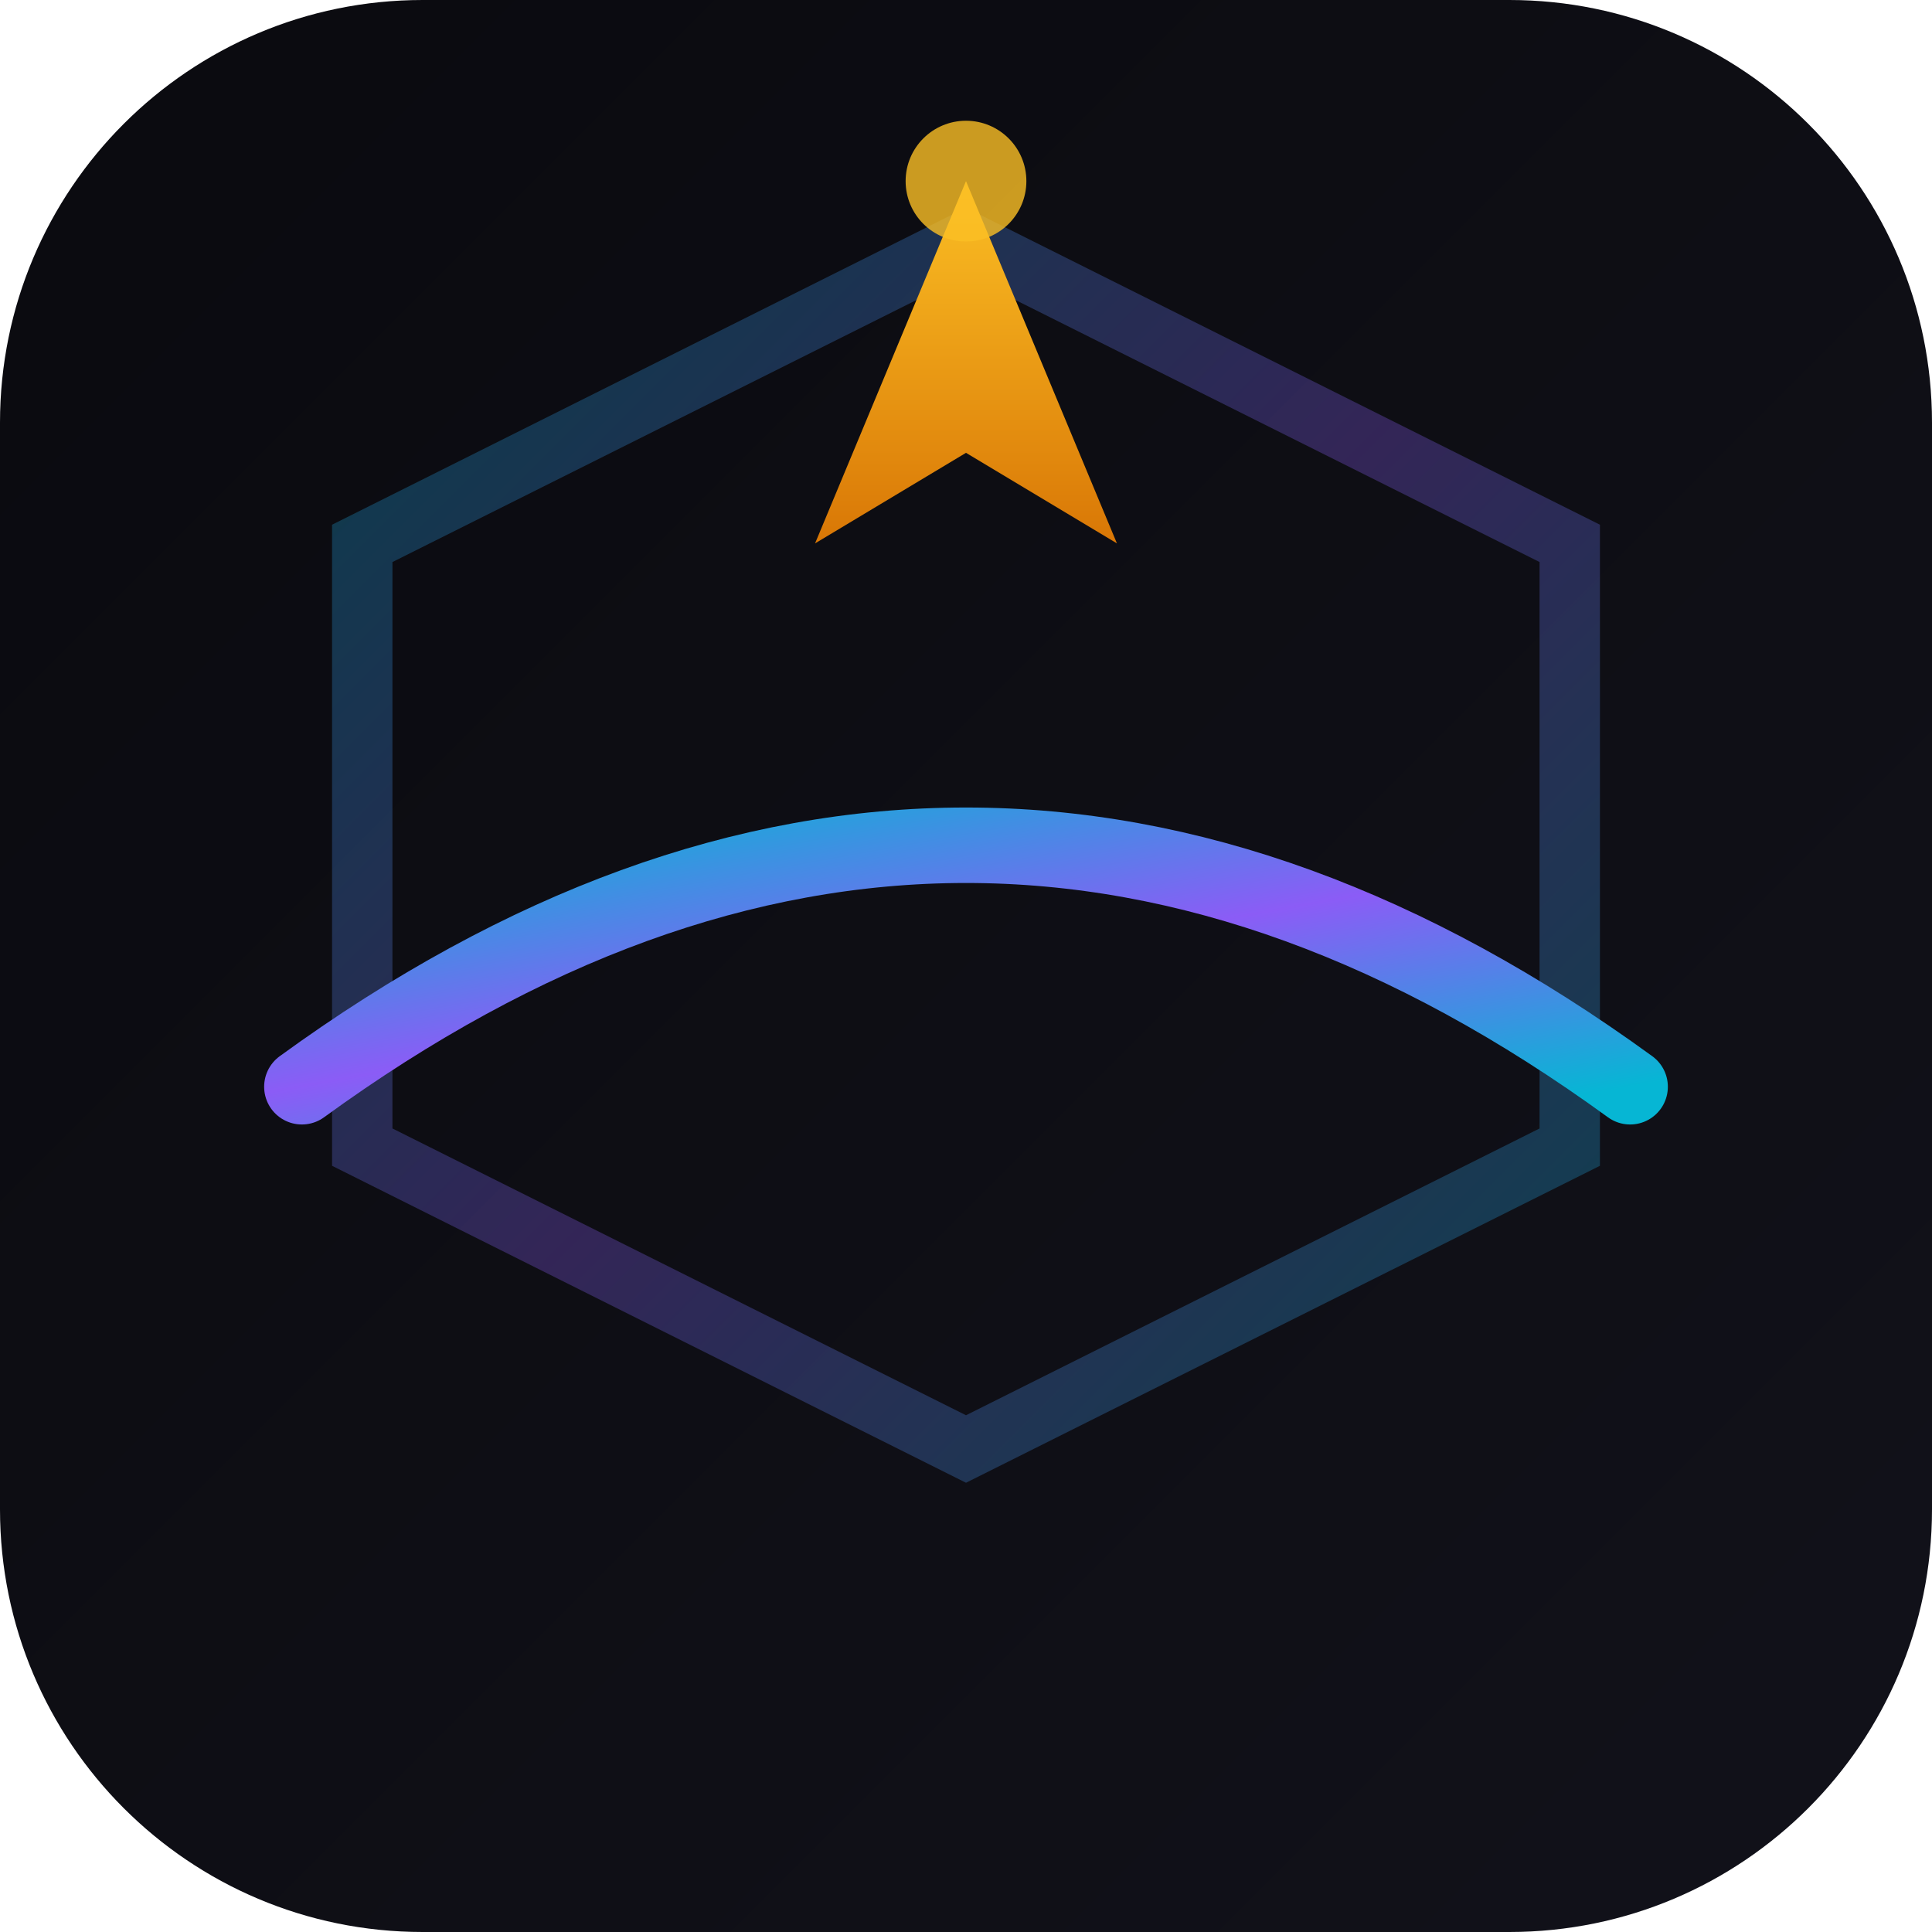
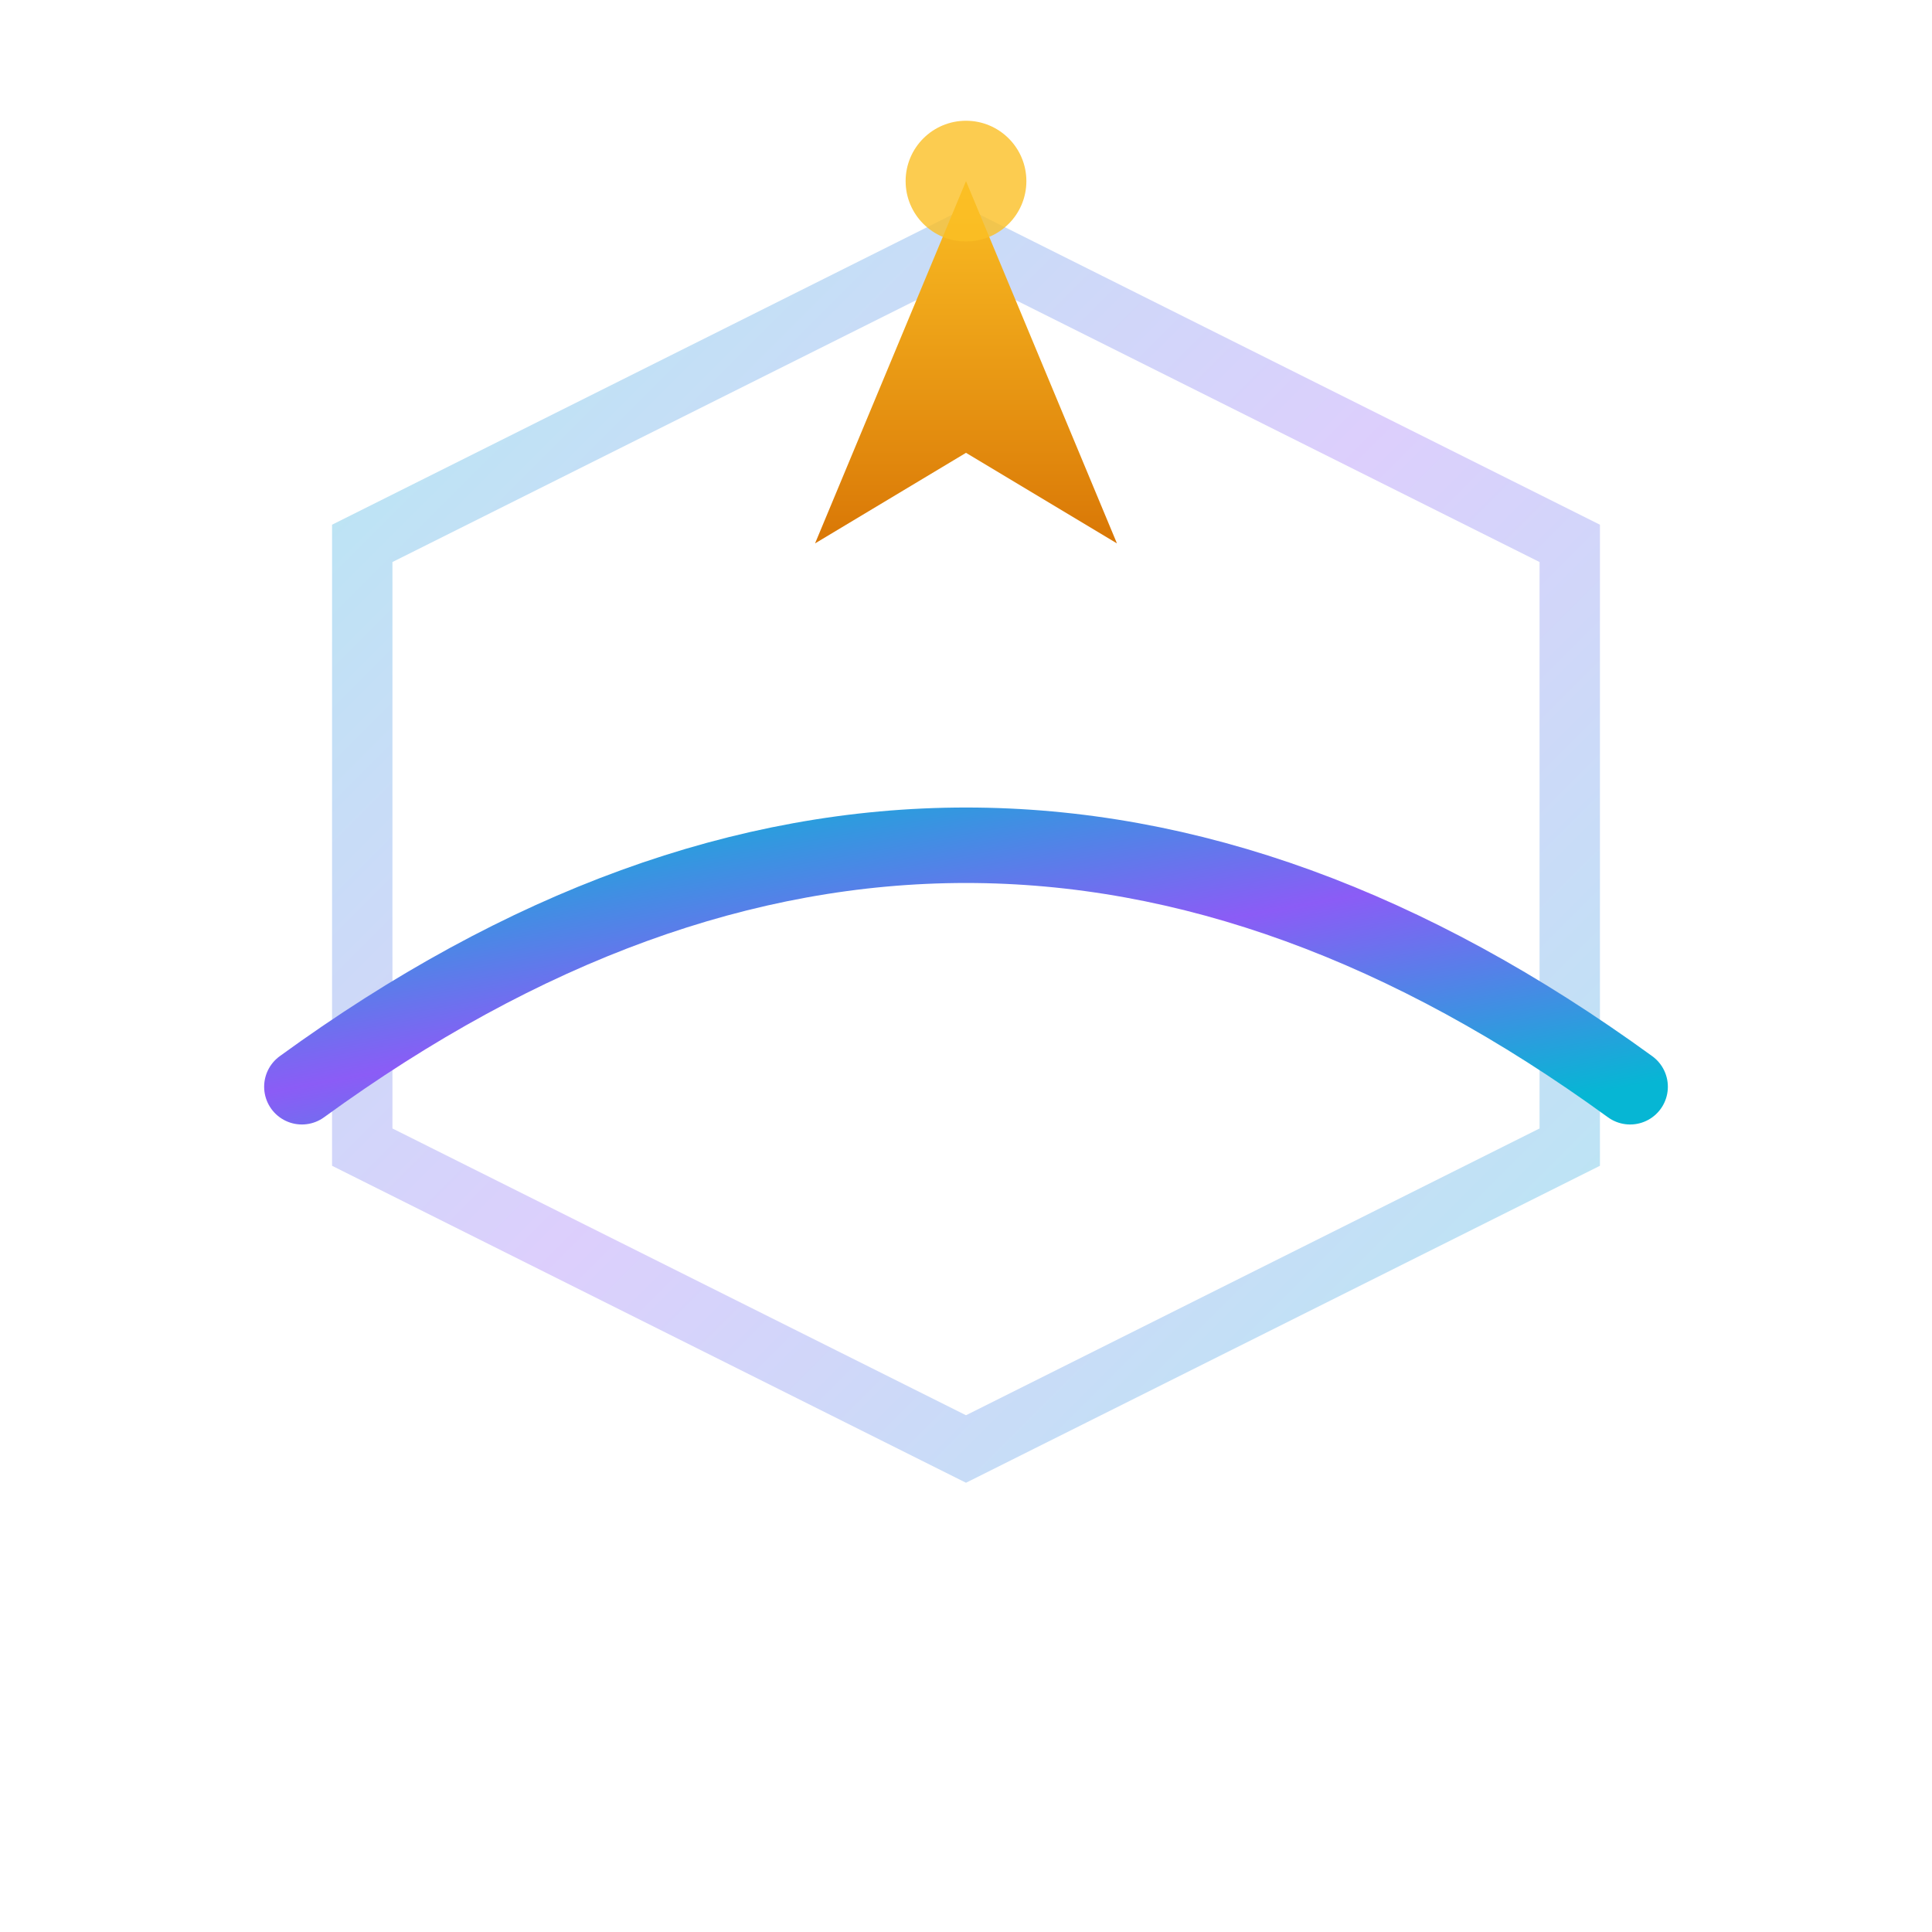
- <svg xmlns="http://www.w3.org/2000/svg" viewBox="0 0 64 64">
+ <svg xmlns="http://www.w3.org/2000/svg" viewBox="0 0 64 64" fill="none">
  <defs>
-     <linearGradient id="bg" x1="0%" y1="0%" x2="100%" y2="100%">
-       <stop offset="0%" stop-color="#0a0a0f" />
-       <stop offset="100%" stop-color="#12121a" />
-     </linearGradient>
-     <linearGradient id="bifrost" x1="0%" y1="0%" x2="100%" y2="100%">
+     <linearGradient id="nb" x1="0%" y1="0%" x2="100%" y2="100%">
      <stop offset="0%" stop-color="#06b6d4" />
      <stop offset="50%" stop-color="#8b5cf6" />
      <stop offset="100%" stop-color="#06b6d4" />
    </linearGradient>
-     <linearGradient id="gold" x1="0%" y1="0%" x2="0%" y2="100%">
+     <linearGradient id="ng" x1="0%" y1="0%" x2="0%" y2="100%">
      <stop offset="0%" stop-color="#fbbf24" />
      <stop offset="100%" stop-color="#d97706" />
    </linearGradient>
  </defs>
-   <rect width="64" height="64" rx="14" fill="url(#bg)" />
-   <polygon points="32,8 52,18 52,38 32,48 12,38 12,18" fill="none" stroke="url(#bifrost)" stroke-width="2" opacity="0.3" />
-   <line x1="32" y1="10" x2="32" y2="56" stroke="url(#bifrost)" stroke-width="2.5" stroke-linecap="round" opacity="0.6" />
-   <line x1="26" y1="16" x2="26" y2="50" stroke="url(#bifrost)" stroke-width="1.5" stroke-linecap="round" opacity="0.35" />
-   <line x1="38" y1="16" x2="38" y2="50" stroke="url(#bifrost)" stroke-width="1.5" stroke-linecap="round" opacity="0.35" />
-   <polygon points="32,6 27,18 32,15 37,18" fill="url(#gold)" />
-   <path d="M10,36 Q32,20 54,36" fill="none" stroke="url(#bifrost)" stroke-width="2.5" stroke-linecap="round" />
+   <polygon points="32,8 52,18 52,38 32,48 12,38 12,18" fill="none" stroke="url(#nb)" stroke-width="2" opacity="0.3" />
+   <line x1="32" y1="10" x2="32" y2="56" stroke="url(#nb)" stroke-width="2.5" stroke-linecap="round" opacity="0.6" />
+   <line x1="26" y1="16" x2="26" y2="50" stroke="url(#nb)" stroke-width="1.5" stroke-linecap="round" opacity="0.35" />
+   <line x1="38" y1="16" x2="38" y2="50" stroke="url(#nb)" stroke-width="1.5" stroke-linecap="round" opacity="0.35" />
+   <polygon points="32,6 27,18 32,15 37,18" fill="url(#ng)" />
+   <path d="M10,36 Q32,20 54,36" fill="none" stroke="url(#nb)" stroke-width="2.5" stroke-linecap="round" />
  <circle cx="32" cy="6" r="2" fill="#fbbf24" opacity="0.8" />
</svg>
